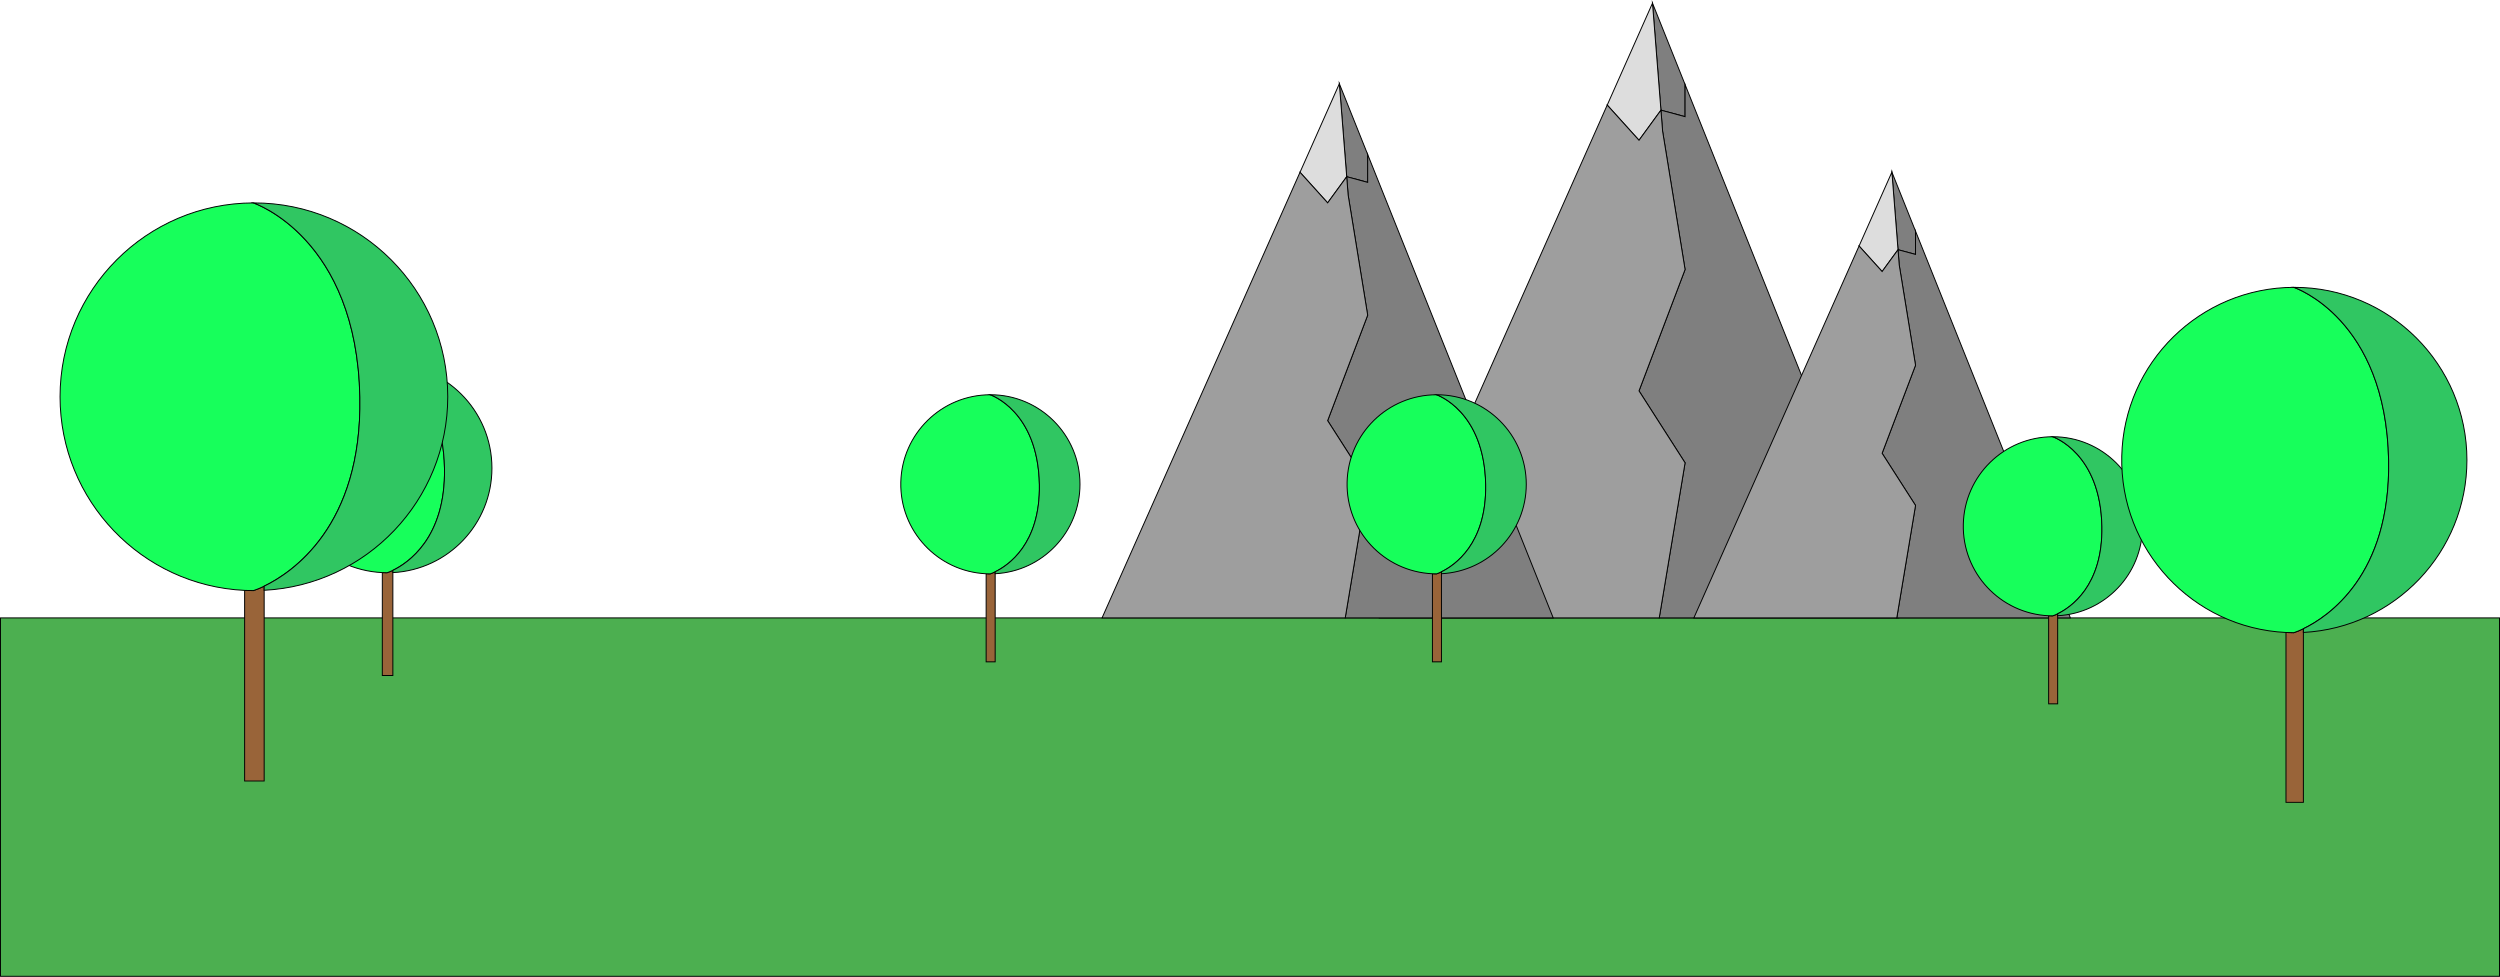
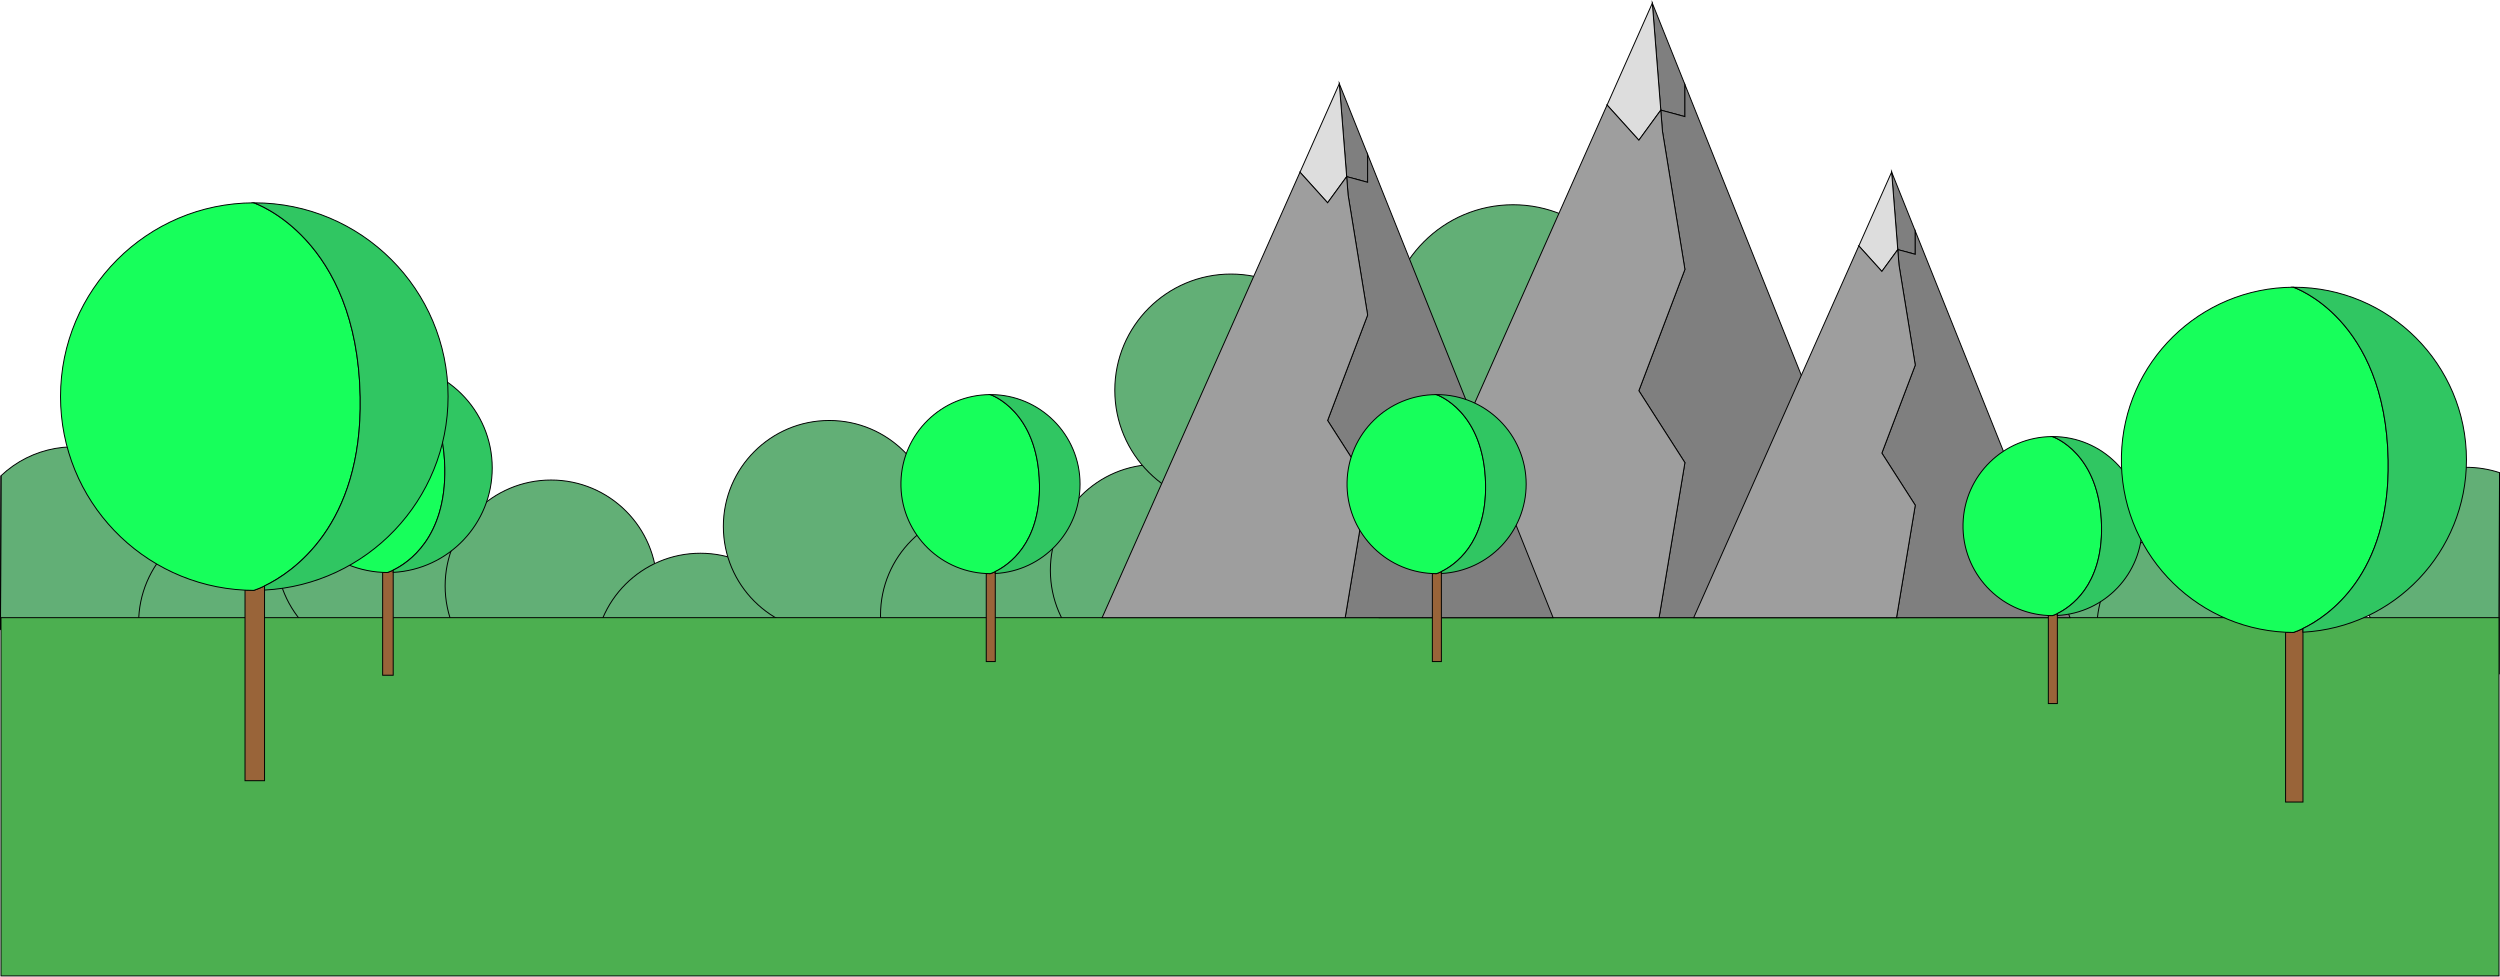
- <svg xmlns="http://www.w3.org/2000/svg" viewBox="0 0 2560 1000.24">
+ <svg xmlns="http://www.w3.org/2000/svg" viewBox="0 0 2561 1000.24">
  <defs>
-     <style>.cls-1{fill:#4caf50;}.cls-1,.cls-2,.cls-3,.cls-4,.cls-5,.cls-6,.cls-7{stroke:#000;stroke-miterlimit:10;}.cls-2{fill:#7f7f7f;}.cls-3{fill:#ddd;}.cls-4{fill:#9e9e9e;}.cls-5{fill:#996439;}.cls-6{fill:#17ff5b;}.cls-7{fill:#30c662;}</style>
+     <style>.cls-1{fill:#62af76;}.cls-1,.cls-2,.cls-3,.cls-4,.cls-5,.cls-6,.cls-7,.cls-8,.cls-9{stroke:#000;stroke-miterlimit:10;}.cls-2{fill:none;}.cls-3{fill:#4caf50;}.cls-4{fill:#7f7f7f;}.cls-5{fill:#ddd;}.cls-6{fill:#9e9e9e;}.cls-7{fill:#996439;}.cls-8{fill:#17ff5b;}.cls-9{fill:#30c662;}</style>
  </defs>
+   <g id="horizon">
+     <g id="circle">
+       <path class="cls-1" d="M183.5,1166A108.5,108.5,0,0,1,0,1244.4l.5-157.27a108.48,108.48,0,0,1,183,78.87Z" transform="translate(0.5 -599.76)" />
+       <circle class="cls-1" cx="250.5" cy="638.24" r="108.5" />
+       <circle class="cls-1" cx="391.5" cy="566.24" r="108.5" />
+       <circle class="cls-1" cx="564.5" cy="600.24" r="108.5" />
+       <circle class="cls-1" cx="717.5" cy="675.24" r="108.5" />
+       <circle class="cls-1" cx="849.5" cy="539.24" r="108.5" />
+       <circle class="cls-1" cx="1010.5" cy="630.24" r="108.5" />
+       <circle class="cls-1" cx="1184.5" cy="584.24" r="108.5" />
+       <circle class="cls-1" cx="2081.5" cy="584.24" r="108.5" />
+       <circle class="cls-1" cx="2256.5" cy="644.24" r="108.5" />
+       <path class="cls-1" d="M2560,1083.94l-.5,206.28a108.5,108.5,0,1,1,.5-206.28Z" transform="translate(0.5 -599.76)" />
+       <circle class="cls-1" cx="1261" cy="399.74" r="119" />
+       <circle class="cls-1" cx="1550" cy="338.74" r="129" />
+       <line class="cls-2" x1="1" y1="487.37" x2="0.5" y2="644.64" />
+       <line class="cls-2" x1="2560.5" y1="484.18" x2="2560" y2="690.46" />
+     </g>
+   </g>
  <g id="field">
-     <polygon class="cls-1" points="0.5 632.74 0.5 999.74 2559.5 999.74 2559.5 632.74 32.31 632.74 0.5 632.74" />
+     <polygon class="cls-3" points="1 632.74 1 999.74 2560 999.74 2560 632.74 32.81 632.74 1 632.74" />
  </g>
  <g id="Mountains">
    <g id="mountain">
-       <polygon class="cls-2" points="1725.52 86.59 1725.52 119.47 1700.8 112.82 1699.27 93.51 1692.15 3.24 1725.52 86.59" />
-       <polygon class="cls-2" points="1699.06 632.74 1725.52 473.92 1696.82 429.12 1678.34 400.27 1695.99 353.76 1725.52 275.98 1702.51 134.43 1700.8 112.82 1725.52 119.47 1725.52 86.59 1944.18 632.74 1699.06 632.74" />
-       <polygon class="cls-3" points="1700.8 112.82 1678.34 143.64 1645.78 107.59 1645.8 107.59 1692.15 3.24 1699.27 93.51 1700.8 112.82" />
-       <polygon class="cls-4" points="1696.82 429.12 1725.52 473.92 1699.06 632.74 1412.5 632.74 1645.78 107.59 1678.34 143.64 1700.8 112.82 1702.51 134.43 1725.52 275.98 1695.99 353.76 1678.34 400.27 1696.82 429.12" />
+       <polygon class="cls-4" points="1726.02 86.59 1726.02 119.47 1701.31 112.82 1699.77 93.51 1692.65 3.24 1726.02 86.59" />
+       <polygon class="cls-4" points="1699.56 632.74 1726.02 473.92 1697.32 429.12 1678.84 400.27 1696.49 353.76 1726.02 275.98 1703.01 134.43 1701.31 112.82 1726.02 119.47 1726.02 86.59 1944.68 632.74 1699.56 632.74" />
+       <polygon class="cls-5" points="1701.31 112.82 1678.84 143.64 1646.28 107.59 1646.3 107.59 1692.65 3.24 1699.77 93.51 1701.31 112.82" />
+       <polygon class="cls-6" points="1697.32 429.12 1726.02 473.92 1699.56 632.74 1413 632.74 1646.28 107.59 1678.84 143.64 1701.31 112.82 1703.01 134.43 1726.02 275.98 1696.49 353.76 1678.84 400.27 1697.32 429.12" />
    </g>
    <g id="mountain-2" data-name="mountain">
-       <polygon class="cls-2" points="1400.5 158.17 1400.5 186.74 1379.02 180.96 1377.69 164.18 1371.5 85.74 1400.5 158.17" />
-       <polygon class="cls-2" points="1377.5 632.74 1400.5 494.74 1375.56 455.81 1359.5 430.74 1374.84 390.33 1400.5 322.74 1380.5 199.74 1379.02 180.96 1400.5 186.74 1400.5 158.17 1590.5 632.74 1377.5 632.74" />
-       <polygon class="cls-3" points="1379.02 180.96 1359.5 207.74 1331.21 176.42 1331.22 176.42 1371.5 85.74 1377.69 164.18 1379.02 180.96" />
-       <polygon class="cls-4" points="1375.56 455.81 1400.5 494.74 1377.5 632.74 1128.5 632.74 1331.21 176.42 1359.5 207.74 1379.02 180.96 1380.5 199.74 1400.5 322.74 1374.84 390.33 1359.5 430.74 1375.56 455.81" />
-       <polygon class="cls-2" points="1961.5 236.68 1961.5 260.52 1943.57 255.7 1942.46 241.7 1937.3 176.24 1961.5 236.68" />
-       <polygon class="cls-2" points="1942.3 632.74 1961.5 517.57 1940.68 485.08 1927.28 464.16 1940.08 430.43 1961.5 374.02 1944.81 271.37 1943.57 255.7 1961.5 260.52 1961.5 236.68 2120.06 632.74 1942.3 632.74" />
-       <polygon class="cls-3" points="1943.57 255.7 1927.28 278.05 1903.67 251.91 1903.68 251.91 1937.3 176.24 1942.46 241.7 1943.57 255.7" />
-       <polygon class="cls-4" points="1940.68 485.08 1961.5 517.57 1942.3 632.74 1734.5 632.74 1903.67 251.91 1927.28 278.05 1943.57 255.7 1944.81 271.37 1961.5 374.02 1940.08 430.43 1927.28 464.16 1940.68 485.08" />
+       <polygon class="cls-4" points="1401 158.17 1401 186.74 1379.52 180.96 1378.19 164.18 1372 85.74 1401 158.17" />
+       <polygon class="cls-4" points="1378 632.74 1401 494.74 1376.06 455.81 1360 430.74 1375.34 390.33 1401 322.74 1381 199.74 1379.52 180.96 1401 186.74 1401 158.17 1591 632.74 1378 632.74" />
+       <polygon class="cls-5" points="1379.52 180.96 1360 207.74 1331.71 176.42 1331.72 176.42 1372 85.74 1378.19 164.18 1379.52 180.96" />
+       <polygon class="cls-6" points="1376.06 455.81 1401 494.74 1378 632.74 1129 632.74 1331.71 176.42 1360 207.74 1379.52 180.96 1381 199.74 1401 322.74 1375.34 390.33 1360 430.74 1376.06 455.81" />
+       <polygon class="cls-4" points="1962 236.68 1962 260.52 1944.07 255.7 1942.96 241.7 1937.8 176.24 1962 236.68" />
+       <polygon class="cls-4" points="1942.8 632.74 1962 517.57 1941.18 485.08 1927.78 464.16 1940.58 430.43 1962 374.02 1945.31 271.37 1944.07 255.7 1962 260.52 1962 236.68 2120.56 632.74 1942.8 632.74" />
+       <polygon class="cls-5" points="1944.07 255.7 1927.78 278.05 1904.17 251.91 1904.18 251.91 1937.8 176.24 1942.96 241.7 1944.07 255.7" />
+       <polygon class="cls-6" points="1941.18 485.08 1962 517.57 1942.8 632.74 1735 632.74 1904.17 251.91 1927.78 278.05 1944.07 255.7 1945.31 271.37 1962 374.02 1940.58 430.43 1927.78 464.16 1941.18 485.08" />
    </g>
  </g>
  <g id="Trees">
    <g id="tree_copy_2" data-name="tree copy 2">
-       <path class="cls-5" d="M1019.05,1185.3v92.19h-9.24V1187.3c1.38.07,2.77.1,4.16.1h0A38.54,38.54,0,0,0,1019.05,1185.3Z" transform="translate(0 -599.76)" />
-       <path class="cls-6" d="M1019.05,1185.3a38.54,38.54,0,0,1-5.07,2.1h0c-1.39,0-2.78,0-4.16-.1A91.7,91.7,0,0,1,1014,1004h0c.58.19,49,16.62,50.35,91.93C1065.44,1157,1032.06,1179,1019.05,1185.3Z" transform="translate(0 -599.76)" />
-       <path class="cls-7" d="M1105.9,1095.7a91.69,91.69,0,0,1-86.85,91.57v-2c13-6.26,46.39-28.31,45.28-89.37-1.38-75.31-49.77-91.74-50.35-91.93h.22A91.7,91.7,0,0,1,1105.9,1095.7Z" transform="translate(0 -599.76)" />
-       <path class="cls-5" d="M1476.05,1185.3v92.19h-9.24V1187.3c1.38.07,2.77.1,4.16.1h0A38.54,38.54,0,0,0,1476.05,1185.3Z" transform="translate(0 -599.76)" />
-       <path class="cls-6" d="M1476.05,1185.3a38.54,38.54,0,0,1-5.07,2.1h0c-1.39,0-2.78,0-4.16-.1A91.7,91.7,0,0,1,1471,1004h0c.58.19,49,16.62,50.35,91.93C1522.44,1157,1489.06,1179,1476.05,1185.3Z" transform="translate(0 -599.76)" />
-       <path class="cls-7" d="M1562.9,1095.7a91.69,91.69,0,0,1-86.85,91.57v-2c13-6.26,46.39-28.31,45.28-89.37-1.38-75.31-49.77-91.74-50.35-91.93h.22A91.7,91.7,0,0,1,1562.9,1095.7Z" transform="translate(0 -599.76)" />
-       <path class="cls-5" d="M2107.05,1228.3v92.19h-9.24V1230.3c1.38.07,2.77.1,4.16.1h0A38.54,38.54,0,0,0,2107.05,1228.3Z" transform="translate(0 -599.76)" />
-       <path class="cls-6" d="M2107.05,1228.3a38.54,38.54,0,0,1-5.07,2.1h0c-1.39,0-2.78,0-4.16-.1A91.7,91.7,0,0,1,2102,1047h0c.58.19,49,16.62,50.35,91.93C2153.44,1200,2120.06,1222,2107.05,1228.3Z" transform="translate(0 -599.76)" />
-       <path class="cls-7" d="M2193.9,1138.7a91.69,91.69,0,0,1-86.85,91.57v-2c13-6.26,46.39-28.31,45.28-89.37-1.38-75.31-49.77-91.74-50.35-91.93h.22A91.7,91.7,0,0,1,2193.9,1138.7Z" transform="translate(0 -599.76)" />
+       <path class="cls-7" d="M1019.05,1185.3v92.19h-9.24V1187.3c1.38.07,2.77.1,4.16.1h0A38.54,38.54,0,0,0,1019.05,1185.3Z" transform="translate(0.5 -599.76)" />
+       <path class="cls-8" d="M1019.05,1185.3a38.54,38.54,0,0,1-5.07,2.1h0c-1.39,0-2.78,0-4.16-.1A91.7,91.7,0,0,1,1014,1004h0c.58.19,49,16.62,50.35,91.93C1065.44,1157,1032.06,1179,1019.05,1185.3Z" transform="translate(0.5 -599.76)" />
+       <path class="cls-9" d="M1105.9,1095.7a91.69,91.69,0,0,1-86.85,91.57v-2c13-6.26,46.39-28.31,45.28-89.37-1.38-75.31-49.77-91.74-50.35-91.93h.22A91.7,91.7,0,0,1,1105.9,1095.7Z" transform="translate(0.5 -599.76)" />
+       <path class="cls-7" d="M1476.05,1185.3v92.19h-9.24V1187.3c1.38.07,2.77.1,4.16.1h0A38.54,38.54,0,0,0,1476.05,1185.3Z" transform="translate(0.5 -599.76)" />
+       <path class="cls-8" d="M1476.05,1185.3a38.54,38.54,0,0,1-5.07,2.1h0c-1.39,0-2.78,0-4.16-.1A91.7,91.7,0,0,1,1471,1004h0c.58.19,49,16.62,50.35,91.93C1522.44,1157,1489.06,1179,1476.05,1185.3Z" transform="translate(0.5 -599.76)" />
+       <path class="cls-9" d="M1562.9,1095.7a91.69,91.69,0,0,1-86.85,91.57v-2c13-6.26,46.39-28.31,45.28-89.37-1.38-75.31-49.77-91.74-50.35-91.93h.22A91.7,91.7,0,0,1,1562.9,1095.7Z" transform="translate(0.5 -599.76)" />
+       <path class="cls-7" d="M2107.05,1228.3v92.19h-9.24V1230.3c1.38.07,2.77.1,4.16.1h0A38.54,38.54,0,0,0,2107.05,1228.3Z" transform="translate(0.5 -599.76)" />
+       <path class="cls-8" d="M2107.05,1228.3a38.54,38.54,0,0,1-5.07,2.1h0c-1.39,0-2.78,0-4.16-.1A91.7,91.7,0,0,1,2102,1047h0c.58.19,49,16.62,50.35,91.93C2153.44,1200,2120.06,1222,2107.05,1228.3Z" transform="translate(0.5 -599.76)" />
+       <path class="cls-9" d="M2193.9,1138.7a91.69,91.69,0,0,1-86.85,91.57v-2c13-6.26,46.39-28.31,45.28-89.37-1.38-75.31-49.77-91.74-50.35-91.93h.22A91.7,91.7,0,0,1,2193.9,1138.7Z" transform="translate(0.5 -599.76)" />
    </g>
    <g id="tree_copy_3" data-name="tree copy 3">
-       <path class="cls-5" d="M402.29,1183.78v107.69h-10.8V1186.11c1.61.09,3.23.12,4.86.13h0A48,48,0,0,0,402.29,1183.78Z" transform="translate(0 -599.76)" />
-       <path class="cls-6" d="M402.29,1183.78a48,48,0,0,1-5.94,2.46h0c-1.63,0-3.25,0-4.86-.13A107.12,107.12,0,0,1,396.35,972h0c.68.23,57.21,19.42,58.82,107.39C456.48,1150.71,417.48,1176.47,402.29,1183.78Z" transform="translate(0 -599.76)" />
-       <path class="cls-7" d="M503.74,1079.12a107.12,107.12,0,0,1-101.45,107v-2.31c15.19-7.31,54.19-33.07,52.88-104.39-1.61-88-58.14-107.16-58.82-107.39h.27A107.12,107.12,0,0,1,503.74,1079.12Z" transform="translate(0 -599.76)" />
+       <path class="cls-7" d="M402.29,1183.78v107.69h-10.8V1186.11c1.61.09,3.23.12,4.86.13h0A48,48,0,0,0,402.29,1183.78Z" transform="translate(0.5 -599.76)" />
+       <path class="cls-8" d="M402.29,1183.78a48,48,0,0,1-5.94,2.46h0c-1.63,0-3.25,0-4.86-.13A107.12,107.12,0,0,1,396.35,972h0c.68.23,57.21,19.42,58.82,107.39C456.48,1150.71,417.48,1176.47,402.29,1183.78Z" transform="translate(0.5 -599.76)" />
+       <path class="cls-9" d="M503.74,1079.12a107.12,107.12,0,0,1-101.45,107v-2.31c15.19-7.31,54.19-33.07,52.88-104.39-1.61-88-58.14-107.16-58.82-107.39h.27A107.12,107.12,0,0,1,503.74,1079.12Z" transform="translate(0.5 -599.76)" />
    </g>
    <g id="tree">
-       <path class="cls-5" d="M270.5,1200V1399.5h-20V1204.27c3,.15,6,.22,9,.23h0A88.23,88.23,0,0,0,270.5,1200Z" transform="translate(0 -599.76)" />
-       <path class="cls-6" d="M270.5,1200a88.23,88.23,0,0,1-11,4.55h0c-3,0-6-.08-9-.23-105.22-5-189-91.82-189-198.27,0-109.46,88.6-198.23,198-198.5h0c1.26.42,106,36,109,199C370.92,1138.66,298.65,1186.4,270.5,1200Z" transform="translate(0 -599.76)" />
-       <path class="cls-7" d="M458.5,1006c0,106.11-83.25,192.77-188,198.22V1200c28.15-13.55,100.42-61.29,98-193.45-3-163-107.73-198.58-109-199H260C369.63,807.5,458.5,896.37,458.5,1006Z" transform="translate(0 -599.76)" />
+       <path class="cls-7" d="M270.5,1200V1399.5h-20V1204.27c3,.15,6,.22,9,.23h0A88.23,88.23,0,0,0,270.5,1200Z" transform="translate(0.5 -599.76)" />
+       <path class="cls-8" d="M270.5,1200a88.23,88.23,0,0,1-11,4.55h0c-3,0-6-.08-9-.23-105.22-5-189-91.82-189-198.27,0-109.46,88.6-198.23,198-198.5h0c1.26.42,106,36,109,199C370.92,1138.66,298.65,1186.4,270.5,1200Z" transform="translate(0.5 -599.76)" />
+       <path class="cls-9" d="M458.5,1006c0,106.11-83.25,192.77-188,198.22V1200c28.15-13.55,100.42-61.29,98-193.45-3-163-107.73-198.58-109-199H260C369.63,807.5,458.5,896.37,458.5,1006Z" transform="translate(0.5 -599.76)" />
    </g>
    <g id="tree_copy" data-name="tree copy">
-       <path class="cls-5" d="M2358.66,1243.59v177.75h-17.81V1247.43c2.65.14,5.32.2,8,.21h0A78.16,78.16,0,0,0,2358.66,1243.59Z" transform="translate(0 -599.76)" />
-       <path class="cls-6" d="M2358.66,1243.59a78.16,78.16,0,0,1-9.79,4.05h0c-2.69,0-5.36-.07-8-.21a176.82,176.82,0,0,1,8-353.43h0c1.13.37,94.43,32,97.09,177.26C2448.11,1189,2383.74,1231.52,2358.66,1243.59Z" transform="translate(0 -599.76)" />
-       <path class="cls-7" d="M2526.13,1070.82a176.82,176.82,0,0,1-167.47,176.57v-3.8c25.08-12.07,89.45-54.6,87.3-172.33-2.66-145.21-96-176.89-97.09-177.26h.44A176.81,176.81,0,0,1,2526.13,1070.82Z" transform="translate(0 -599.76)" />
+       <path class="cls-7" d="M2358.66,1243.59v177.75h-17.81V1247.43c2.65.14,5.32.2,8,.21h0A78.16,78.16,0,0,0,2358.66,1243.59Z" transform="translate(0.5 -599.76)" />
+       <path class="cls-8" d="M2358.66,1243.59a78.16,78.16,0,0,1-9.79,4.05h0c-2.69,0-5.36-.07-8-.21a176.82,176.82,0,0,1,8-353.43h0c1.13.37,94.43,32,97.09,177.26C2448.11,1189,2383.74,1231.52,2358.66,1243.59Z" transform="translate(0.5 -599.76)" />
+       <path class="cls-9" d="M2526.13,1070.82a176.82,176.82,0,0,1-167.47,176.57v-3.8c25.08-12.07,89.45-54.6,87.3-172.33-2.66-145.21-96-176.89-97.09-177.26h.44A176.81,176.81,0,0,1,2526.13,1070.82Z" transform="translate(0.5 -599.76)" />
    </g>
  </g>
</svg>
